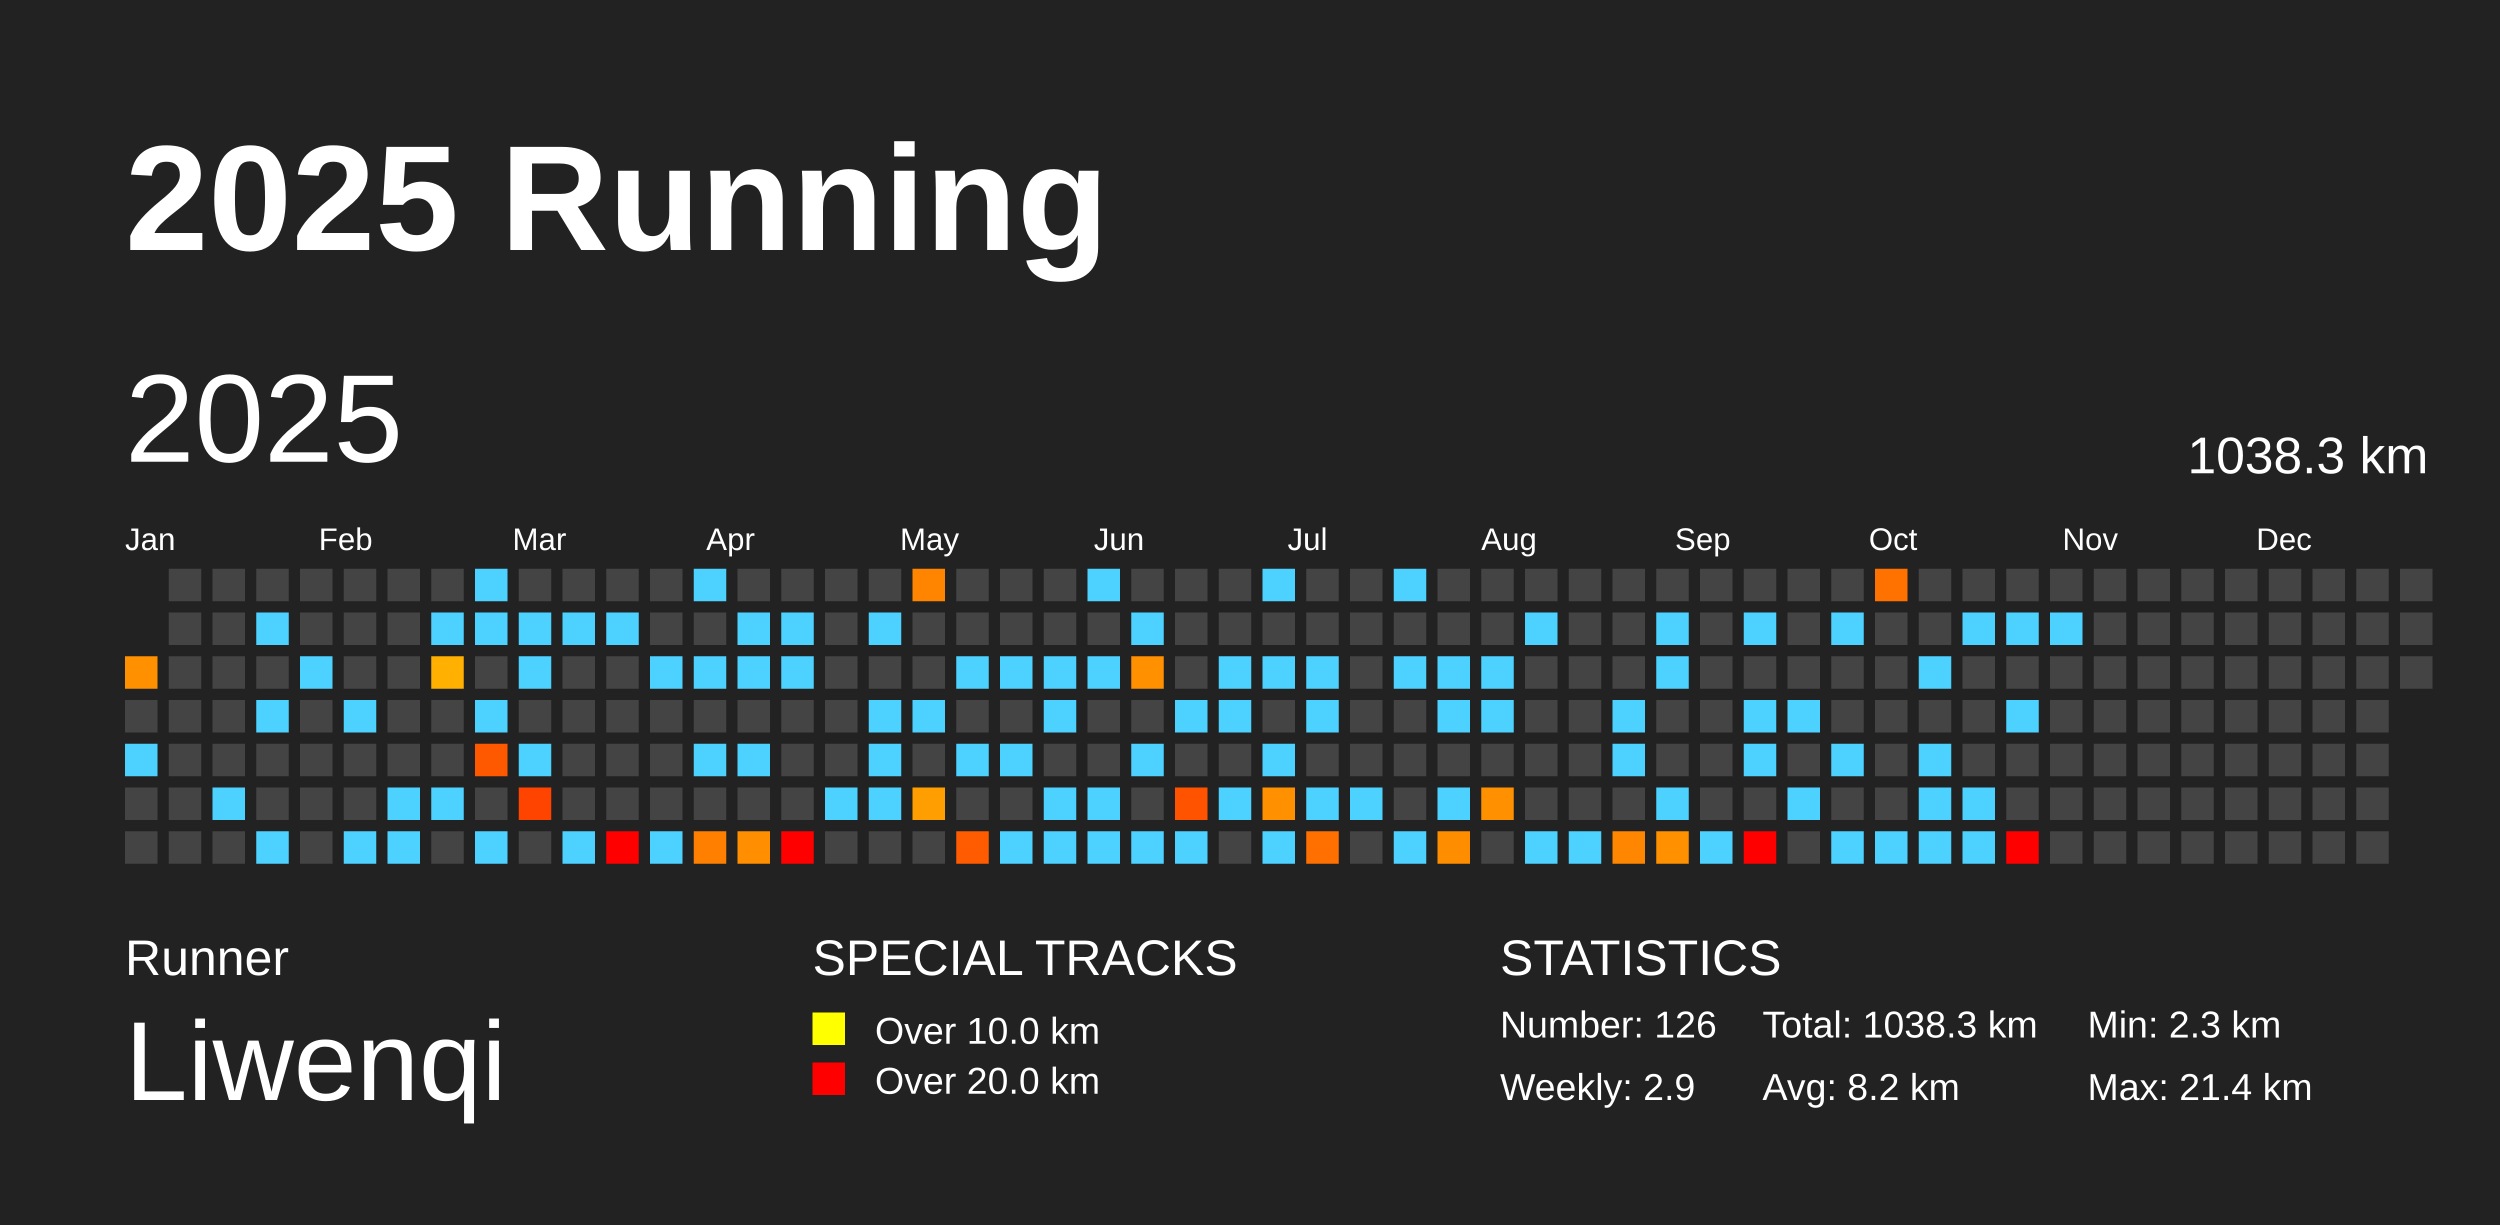
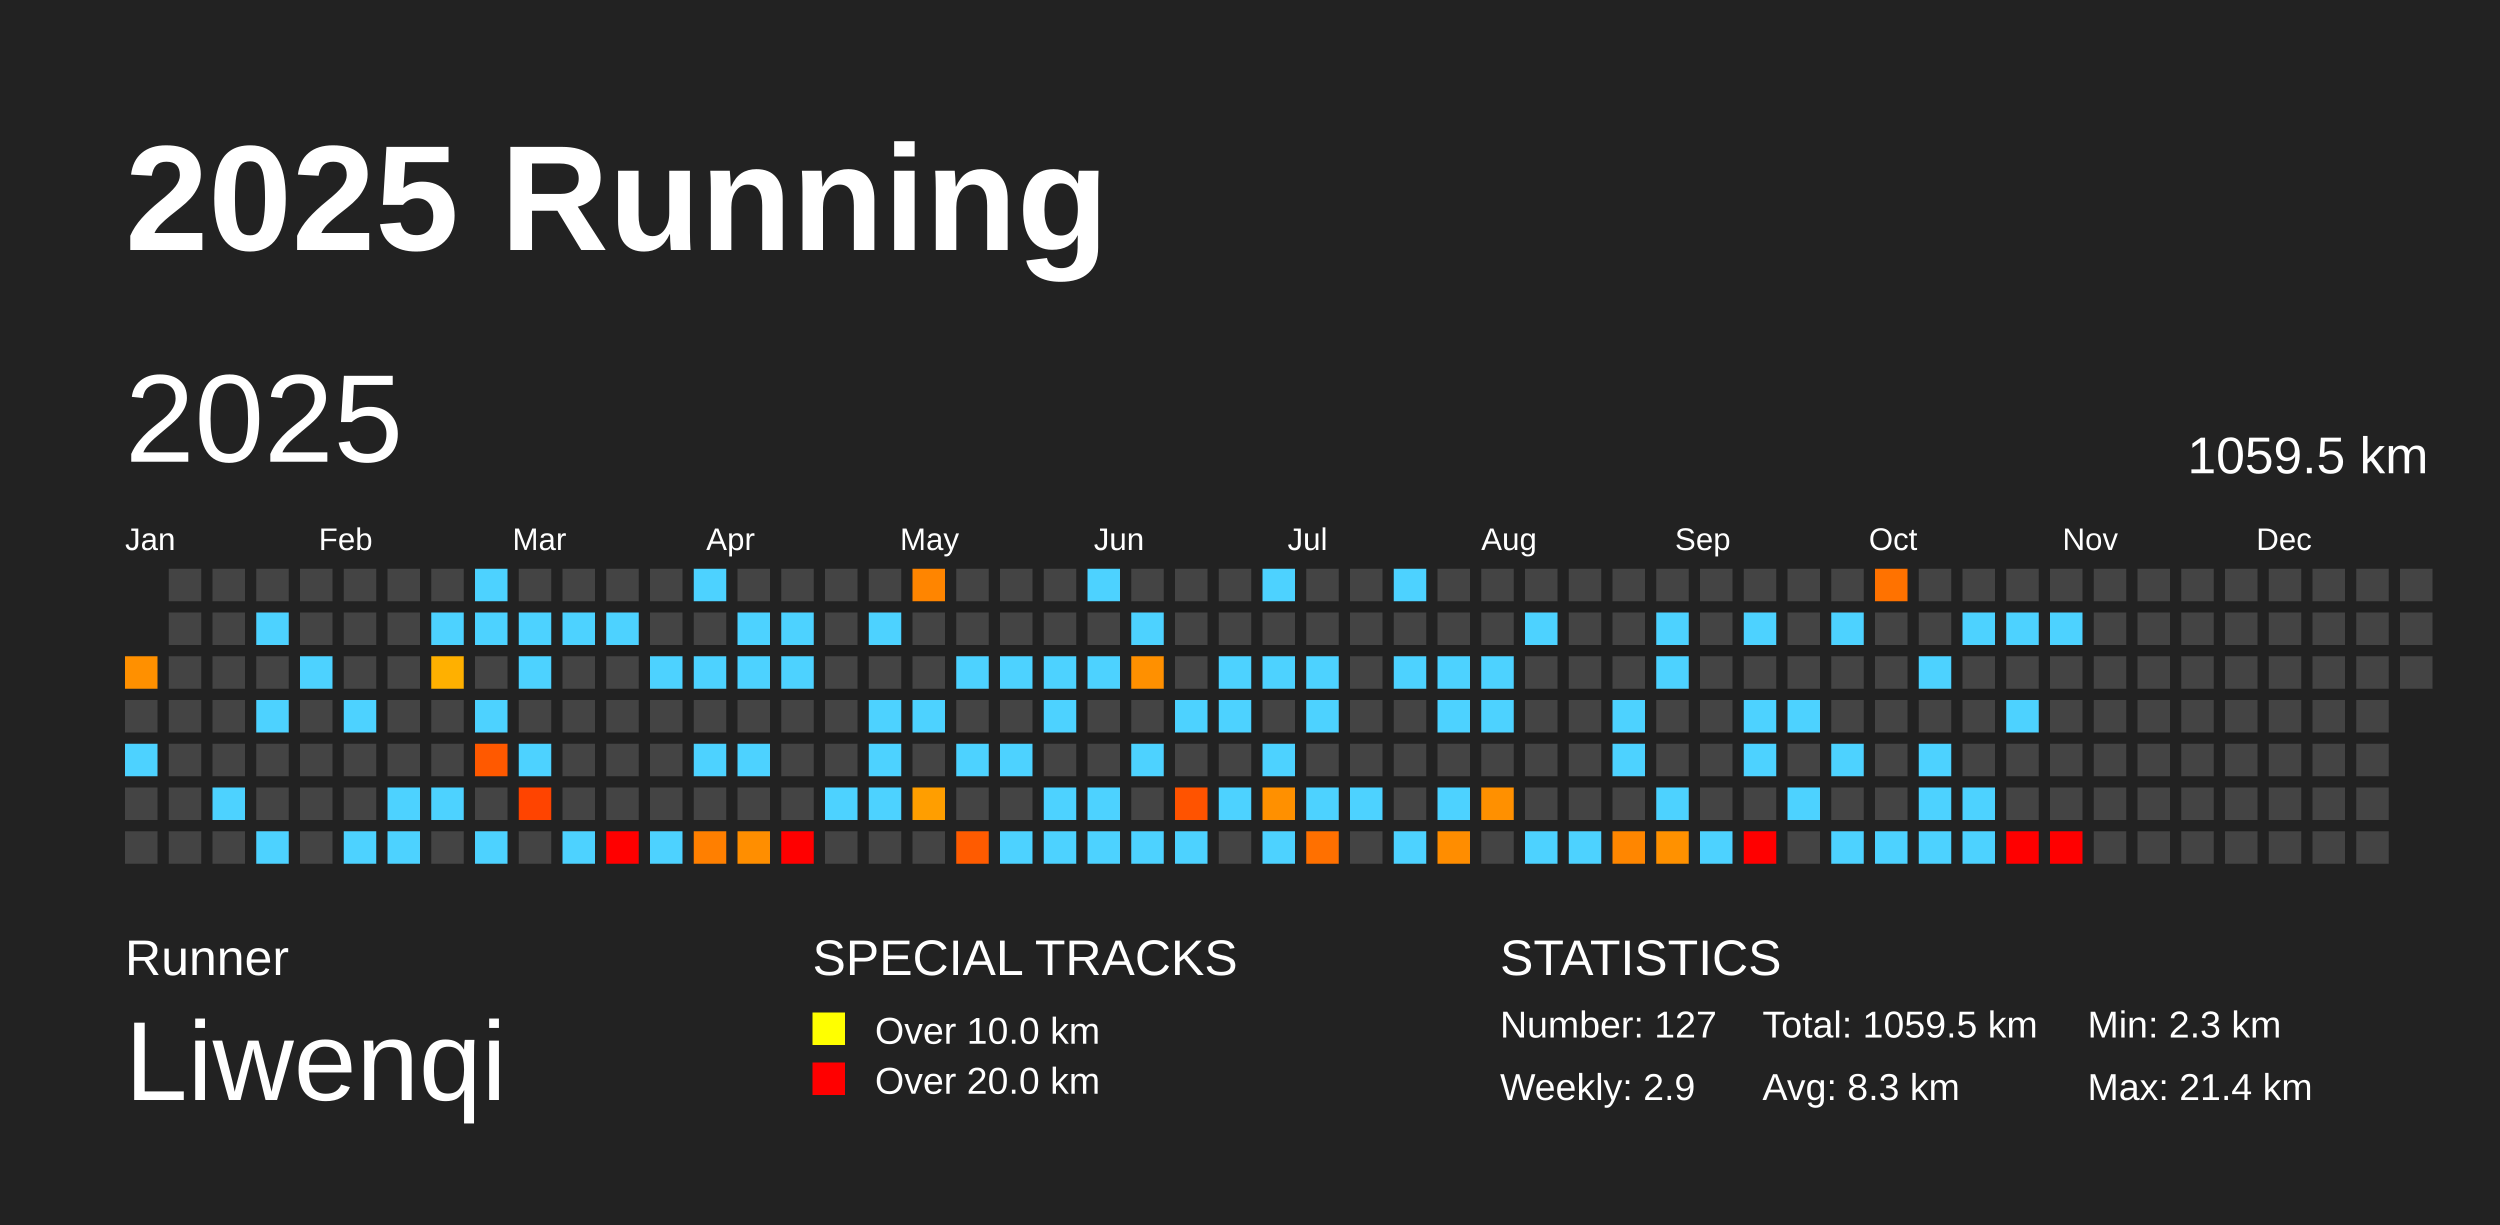
<svg xmlns="http://www.w3.org/2000/svg" baseProfile="full" height="98mm" version="1.1" viewBox="0,0,200,98" width="200mm">
  <defs />
  <rect fill="#222222" height="98" width="200" x="0" y="0" />
  <text fill="#FFFFFF" style="font-size:12px; font-family:Arial; font-weight:bold;" x="10" y="20">2025 Running</text>
  <text fill="#FFFFFF" style="font-size:4px; font-family:Arial" x="10" y="78">Runner</text>
  <text fill="#FFFFFF" style="font-size:9px; font-family:Arial" x="10" y="88">Liwenqi</text>
  <text fill="#FFFFFF" style="font-size:4px; font-family:Arial" x="65" y="78">SPECIAL TRACKS</text>
  <rect fill="yellow" height="2.6" width="2.6" x="65" y="81" />
  <text fill="#FFFFFF" style="font-size:3px; font-family:Arial" x="70" y="83.5">Over 10.0 km</text>
  <rect fill="red" height="2.6" width="2.6" x="65" y="85" />
  <text fill="#FFFFFF" style="font-size:3px; font-family:Arial" x="70" y="87.5">Over 20.0 km</text>
  <text fill="#FFFFFF" style="font-size:4px; font-family:Arial" x="120" y="78">STATISTICS</text>
-   <text fill="#FFFFFF" style="font-size:3px; font-family:Arial" x="120" y="83">Number: 126</text>
+   <text fill="#FFFFFF" style="font-size:3px; font-family:Arial" x="120" y="83">Number: 127</text>
  <text fill="#FFFFFF" style="font-size:3px; font-family:Arial" x="120" y="88">Weekly: 2.9</text>
-   <text fill="#FFFFFF" style="font-size:3px; font-family:Arial" x="141" y="83">Total: 1038.3 km</text>
-   <text fill="#FFFFFF" style="font-size:3px; font-family:Arial" x="141" y="88">Avg: 8.2 km</text>
+   <text fill="#FFFFFF" style="font-size:3px; font-family:Arial" x="141" y="83">Total: 1059.5 km</text>
+   <text fill="#FFFFFF" style="font-size:3px; font-family:Arial" x="141" y="88">Avg: 8.3 km</text>
  <text fill="#FFFFFF" style="font-size:3px; font-family:Arial" x="167" y="83">Min: 2.3 km</text>
  <text fill="#FFFFFF" style="font-size:3px; font-family:Arial" x="167" y="88">Max: 21.4 km</text>
  <text dominant-baseline="hanging" fill="#FFFFFF" style="font-size:10.0px; font-family:Arial;" x="10" y="30">2025</text>
-   <text dominant-baseline="hanging" fill="#FFFFFF" style="font-size:4.125px; font-family:Arial;" x="175" y="35">1038.3 km</text>
+   <text dominant-baseline="hanging" fill="#FFFFFF" style="font-size:4.125px; font-family:Arial;" x="175" y="35">1059.5 km</text>
  <text fill="#FFFFFF" style="font-size:2.5px; font-family:Arial" x="10.0" y="44">Jan</text>
  <text fill="#FFFFFF" style="font-size:2.5px; font-family:Arial" x="25.5" y="44">Feb</text>
  <text fill="#FFFFFF" style="font-size:2.5px; font-family:Arial" x="41.0" y="44">Mar</text>
  <text fill="#FFFFFF" style="font-size:2.5px; font-family:Arial" x="56.5" y="44">Apr</text>
  <text fill="#FFFFFF" style="font-size:2.5px; font-family:Arial" x="72.0" y="44">May</text>
  <text fill="#FFFFFF" style="font-size:2.5px; font-family:Arial" x="87.5" y="44">Jun</text>
  <text fill="#FFFFFF" style="font-size:2.5px; font-family:Arial" x="103.0" y="44">Jul</text>
  <text fill="#FFFFFF" style="font-size:2.5px; font-family:Arial" x="118.5" y="44">Aug</text>
  <text fill="#FFFFFF" style="font-size:2.5px; font-family:Arial" x="134.0" y="44">Sep</text>
  <text fill="#FFFFFF" style="font-size:2.5px; font-family:Arial" x="149.5" y="44">Oct</text>
  <text fill="#FFFFFF" style="font-size:2.5px; font-family:Arial" x="165.0" y="44">Nov</text>
  <text fill="#FFFFFF" style="font-size:2.5px; font-family:Arial" x="180.5" y="44">Dec</text>
  <rect fill="#ff9000" height="2.6" width="2.6" x="10.0" y="52.5" />
  <rect fill="#444444" height="2.6" width="2.6" x="10.0" y="56.0" />
  <rect fill="#4dd2ff" height="2.6" width="2.6" x="10.0" y="59.5" />
  <rect fill="#444444" height="2.6" width="2.6" x="10.0" y="63.0" />
  <rect fill="#444444" height="2.6" width="2.6" x="10.0" y="66.5" />
  <rect fill="#444444" height="2.6" width="2.6" x="13.5" y="45.5" />
  <rect fill="#444444" height="2.6" width="2.6" x="13.5" y="49.0" />
  <rect fill="#444444" height="2.6" width="2.6" x="13.5" y="52.5" />
  <rect fill="#444444" height="2.6" width="2.6" x="13.5" y="56.0" />
  <rect fill="#444444" height="2.6" width="2.6" x="13.5" y="59.5" />
  <rect fill="#444444" height="2.6" width="2.6" x="13.5" y="63.0" />
  <rect fill="#444444" height="2.6" width="2.6" x="13.5" y="66.5" />
  <rect fill="#444444" height="2.6" width="2.6" x="17.0" y="45.5" />
  <rect fill="#444444" height="2.6" width="2.6" x="17.0" y="49.0" />
  <rect fill="#444444" height="2.6" width="2.6" x="17.0" y="52.5" />
  <rect fill="#444444" height="2.6" width="2.6" x="17.0" y="56.0" />
  <rect fill="#444444" height="2.6" width="2.6" x="17.0" y="59.5" />
  <rect fill="#4dd2ff" height="2.6" width="2.6" x="17.0" y="63.0" />
  <rect fill="#444444" height="2.6" width="2.6" x="17.0" y="66.5" />
  <rect fill="#444444" height="2.6" width="2.6" x="20.5" y="45.5" />
  <rect fill="#4dd2ff" height="2.6" width="2.6" x="20.5" y="49.0" />
  <rect fill="#444444" height="2.6" width="2.6" x="20.5" y="52.5" />
  <rect fill="#4dd2ff" height="2.6" width="2.6" x="20.5" y="56.0" />
  <rect fill="#444444" height="2.6" width="2.6" x="20.5" y="59.5" />
  <rect fill="#444444" height="2.6" width="2.6" x="20.5" y="63.0" />
  <rect fill="#4dd2ff" height="2.6" width="2.6" x="20.5" y="66.5" />
  <rect fill="#444444" height="2.6" width="2.6" x="24.0" y="45.5" />
  <rect fill="#444444" height="2.6" width="2.6" x="24.0" y="49.0" />
  <rect fill="#4dd2ff" height="2.6" width="2.6" x="24.0" y="52.5" />
  <rect fill="#444444" height="2.6" width="2.6" x="24.0" y="56.0" />
  <rect fill="#444444" height="2.6" width="2.6" x="24.0" y="59.5" />
  <rect fill="#444444" height="2.6" width="2.6" x="24.0" y="63.0" />
  <rect fill="#444444" height="2.6" width="2.6" x="24.0" y="66.5" />
  <rect fill="#444444" height="2.6" width="2.6" x="27.5" y="45.5" />
  <rect fill="#444444" height="2.6" width="2.6" x="27.5" y="49.0" />
  <rect fill="#444444" height="2.6" width="2.6" x="27.5" y="52.5" />
  <rect fill="#4dd2ff" height="2.6" width="2.6" x="27.5" y="56.0" />
  <rect fill="#444444" height="2.6" width="2.6" x="27.5" y="59.5" />
  <rect fill="#444444" height="2.6" width="2.6" x="27.5" y="63.0" />
  <rect fill="#4dd2ff" height="2.6" width="2.6" x="27.5" y="66.5" />
  <rect fill="#444444" height="2.6" width="2.6" x="31.0" y="45.5" />
  <rect fill="#444444" height="2.6" width="2.6" x="31.0" y="49.0" />
  <rect fill="#444444" height="2.6" width="2.6" x="31.0" y="52.5" />
  <rect fill="#444444" height="2.6" width="2.6" x="31.0" y="56.0" />
  <rect fill="#444444" height="2.6" width="2.6" x="31.0" y="59.5" />
  <rect fill="#4dd2ff" height="2.6" width="2.6" x="31.0" y="63.0" />
  <rect fill="#4dd2ff" height="2.6" width="2.6" x="31.0" y="66.5" />
  <rect fill="#444444" height="2.6" width="2.6" x="34.5" y="45.5" />
  <rect fill="#4dd2ff" height="2.6" width="2.6" x="34.5" y="49.0" />
  <rect fill="#ffb000" height="2.6" width="2.6" x="34.5" y="52.5" />
  <rect fill="#444444" height="2.6" width="2.6" x="34.5" y="56.0" />
  <rect fill="#444444" height="2.6" width="2.6" x="34.5" y="59.5" />
  <rect fill="#4dd2ff" height="2.6" width="2.6" x="34.5" y="63.0" />
  <rect fill="#444444" height="2.6" width="2.6" x="34.5" y="66.5" />
  <rect fill="#4dd2ff" height="2.6" width="2.6" x="38.0" y="45.5" />
  <rect fill="#4dd2ff" height="2.6" width="2.6" x="38.0" y="49.0" />
  <rect fill="#444444" height="2.6" width="2.6" x="38.0" y="52.5" />
  <rect fill="#4dd2ff" height="2.6" width="2.6" x="38.0" y="56.0" />
  <rect fill="#ff5900" height="2.6" width="2.6" x="38.0" y="59.5" />
  <rect fill="#444444" height="2.6" width="2.6" x="38.0" y="63.0" />
  <rect fill="#4dd2ff" height="2.6" width="2.6" x="38.0" y="66.5" />
  <rect fill="#444444" height="2.6" width="2.6" x="41.5" y="45.5" />
  <rect fill="#4dd2ff" height="2.6" width="2.6" x="41.5" y="49.0" />
  <rect fill="#4dd2ff" height="2.6" width="2.6" x="41.5" y="52.5" />
  <rect fill="#444444" height="2.6" width="2.6" x="41.5" y="56.0" />
  <rect fill="#4dd2ff" height="2.6" width="2.6" x="41.5" y="59.5" />
  <rect fill="#ff4400" height="2.6" width="2.6" x="41.5" y="63.0" />
  <rect fill="#444444" height="2.6" width="2.6" x="41.5" y="66.5" />
  <rect fill="#444444" height="2.6" width="2.6" x="45.0" y="45.5" />
  <rect fill="#4dd2ff" height="2.6" width="2.6" x="45.0" y="49.0" />
  <rect fill="#444444" height="2.6" width="2.6" x="45.0" y="52.5" />
  <rect fill="#444444" height="2.6" width="2.6" x="45.0" y="56.0" />
  <rect fill="#444444" height="2.6" width="2.6" x="45.0" y="59.5" />
  <rect fill="#444444" height="2.6" width="2.6" x="45.0" y="63.0" />
  <rect fill="#4dd2ff" height="2.6" width="2.6" x="45.0" y="66.5" />
  <rect fill="#444444" height="2.6" width="2.6" x="48.5" y="45.5" />
  <rect fill="#4dd2ff" height="2.6" width="2.6" x="48.5" y="49.0" />
  <rect fill="#444444" height="2.6" width="2.6" x="48.5" y="52.5" />
  <rect fill="#444444" height="2.6" width="2.6" x="48.5" y="56.0" />
  <rect fill="#444444" height="2.6" width="2.6" x="48.5" y="59.5" />
  <rect fill="#444444" height="2.6" width="2.6" x="48.5" y="63.0" />
  <rect fill="red" height="2.6" width="2.6" x="48.5" y="66.5" />
  <rect fill="#444444" height="2.6" width="2.6" x="52.0" y="45.5" />
  <rect fill="#444444" height="2.6" width="2.6" x="52.0" y="49.0" />
  <rect fill="#4dd2ff" height="2.6" width="2.6" x="52.0" y="52.5" />
  <rect fill="#444444" height="2.6" width="2.6" x="52.0" y="56.0" />
  <rect fill="#444444" height="2.6" width="2.6" x="52.0" y="59.5" />
  <rect fill="#444444" height="2.6" width="2.6" x="52.0" y="63.0" />
  <rect fill="#4dd2ff" height="2.6" width="2.6" x="52.0" y="66.5" />
  <rect fill="#4dd2ff" height="2.6" width="2.6" x="55.5" y="45.5" />
  <rect fill="#444444" height="2.6" width="2.6" x="55.5" y="49.0" />
  <rect fill="#4dd2ff" height="2.6" width="2.6" x="55.5" y="52.5" />
  <rect fill="#444444" height="2.6" width="2.6" x="55.5" y="56.0" />
  <rect fill="#4dd2ff" height="2.6" width="2.6" x="55.5" y="59.5" />
  <rect fill="#444444" height="2.6" width="2.6" x="55.5" y="63.0" />
  <rect fill="#ff7f00" height="2.6" width="2.6" x="55.5" y="66.5" />
  <rect fill="#444444" height="2.6" width="2.6" x="59.0" y="45.5" />
  <rect fill="#4dd2ff" height="2.6" width="2.6" x="59.0" y="49.0" />
  <rect fill="#4dd2ff" height="2.6" width="2.6" x="59.0" y="52.5" />
  <rect fill="#444444" height="2.6" width="2.6" x="59.0" y="56.0" />
  <rect fill="#4dd2ff" height="2.6" width="2.6" x="59.0" y="59.5" />
  <rect fill="#444444" height="2.6" width="2.6" x="59.0" y="63.0" />
  <rect fill="#ff8e00" height="2.6" width="2.6" x="59.0" y="66.5" />
  <rect fill="#444444" height="2.6" width="2.6" x="62.5" y="45.5" />
  <rect fill="#4dd2ff" height="2.6" width="2.6" x="62.5" y="49.0" />
  <rect fill="#4dd2ff" height="2.6" width="2.6" x="62.5" y="52.5" />
  <rect fill="#444444" height="2.6" width="2.6" x="62.5" y="56.0" />
  <rect fill="#444444" height="2.6" width="2.6" x="62.5" y="59.5" />
  <rect fill="#444444" height="2.6" width="2.6" x="62.5" y="63.0" />
  <rect fill="red" height="2.6" width="2.6" x="62.5" y="66.5" />
  <rect fill="#444444" height="2.6" width="2.6" x="66.0" y="45.5" />
  <rect fill="#444444" height="2.6" width="2.6" x="66.0" y="49.0" />
  <rect fill="#444444" height="2.6" width="2.6" x="66.0" y="52.5" />
  <rect fill="#444444" height="2.6" width="2.6" x="66.0" y="56.0" />
  <rect fill="#444444" height="2.6" width="2.6" x="66.0" y="59.5" />
  <rect fill="#4dd2ff" height="2.6" width="2.6" x="66.0" y="63.0" />
  <rect fill="#444444" height="2.6" width="2.6" x="66.0" y="66.5" />
  <rect fill="#444444" height="2.6" width="2.6" x="69.5" y="45.5" />
  <rect fill="#4dd2ff" height="2.6" width="2.6" x="69.5" y="49.0" />
  <rect fill="#444444" height="2.6" width="2.6" x="69.5" y="52.5" />
  <rect fill="#4dd2ff" height="2.6" width="2.6" x="69.5" y="56.0" />
  <rect fill="#4dd2ff" height="2.6" width="2.6" x="69.5" y="59.5" />
  <rect fill="#4dd2ff" height="2.6" width="2.6" x="69.5" y="63.0" />
  <rect fill="#444444" height="2.6" width="2.6" x="69.5" y="66.5" />
  <rect fill="#ff8500" height="2.6" width="2.6" x="73.0" y="45.5" />
  <rect fill="#444444" height="2.6" width="2.6" x="73.0" y="49.0" />
  <rect fill="#444444" height="2.6" width="2.6" x="73.0" y="52.5" />
  <rect fill="#4dd2ff" height="2.6" width="2.6" x="73.0" y="56.0" />
  <rect fill="#444444" height="2.6" width="2.6" x="73.0" y="59.5" />
  <rect fill="#ff9e00" height="2.6" width="2.6" x="73.0" y="63.0" />
  <rect fill="#444444" height="2.6" width="2.6" x="73.0" y="66.5" />
  <rect fill="#444444" height="2.6" width="2.6" x="76.5" y="45.5" />
  <rect fill="#444444" height="2.6" width="2.6" x="76.5" y="49.0" />
  <rect fill="#4dd2ff" height="2.6" width="2.6" x="76.5" y="52.5" />
  <rect fill="#444444" height="2.6" width="2.6" x="76.5" y="56.0" />
  <rect fill="#4dd2ff" height="2.6" width="2.6" x="76.5" y="59.5" />
  <rect fill="#444444" height="2.6" width="2.6" x="76.5" y="63.0" />
  <rect fill="#ff5b00" height="2.6" width="2.6" x="76.5" y="66.5" />
  <rect fill="#444444" height="2.6" width="2.6" x="80.0" y="45.5" />
  <rect fill="#444444" height="2.6" width="2.6" x="80.0" y="49.0" />
  <rect fill="#4dd2ff" height="2.6" width="2.6" x="80.0" y="52.5" />
  <rect fill="#444444" height="2.6" width="2.6" x="80.0" y="56.0" />
  <rect fill="#4dd2ff" height="2.6" width="2.6" x="80.0" y="59.5" />
  <rect fill="#444444" height="2.6" width="2.6" x="80.0" y="63.0" />
  <rect fill="#4dd2ff" height="2.6" width="2.6" x="80.0" y="66.5" />
  <rect fill="#444444" height="2.6" width="2.6" x="83.5" y="45.5" />
  <rect fill="#444444" height="2.6" width="2.6" x="83.5" y="49.0" />
  <rect fill="#4dd2ff" height="2.6" width="2.6" x="83.5" y="52.5" />
  <rect fill="#4dd2ff" height="2.6" width="2.6" x="83.5" y="56.0" />
  <rect fill="#444444" height="2.6" width="2.6" x="83.5" y="59.5" />
  <rect fill="#4dd2ff" height="2.6" width="2.6" x="83.5" y="63.0" />
  <rect fill="#4dd2ff" height="2.6" width="2.6" x="83.5" y="66.5" />
  <rect fill="#4dd2ff" height="2.6" width="2.6" x="87.0" y="45.5" />
  <rect fill="#444444" height="2.6" width="2.6" x="87.0" y="49.0" />
  <rect fill="#4dd2ff" height="2.6" width="2.6" x="87.0" y="52.5" />
  <rect fill="#444444" height="2.6" width="2.6" x="87.0" y="56.0" />
  <rect fill="#444444" height="2.6" width="2.6" x="87.0" y="59.5" />
  <rect fill="#4dd2ff" height="2.6" width="2.6" x="87.0" y="63.0" />
  <rect fill="#4dd2ff" height="2.6" width="2.6" x="87.0" y="66.5" />
  <rect fill="#444444" height="2.6" width="2.6" x="90.5" y="45.5" />
  <rect fill="#4dd2ff" height="2.6" width="2.6" x="90.5" y="49.0" />
  <rect fill="#ff9000" height="2.6" width="2.6" x="90.5" y="52.5" />
  <rect fill="#444444" height="2.6" width="2.6" x="90.5" y="56.0" />
  <rect fill="#4dd2ff" height="2.6" width="2.6" x="90.5" y="59.5" />
  <rect fill="#444444" height="2.6" width="2.6" x="90.5" y="63.0" />
  <rect fill="#4dd2ff" height="2.6" width="2.6" x="90.5" y="66.5" />
  <rect fill="#444444" height="2.6" width="2.6" x="94.0" y="45.5" />
  <rect fill="#444444" height="2.6" width="2.6" x="94.0" y="49.0" />
  <rect fill="#444444" height="2.6" width="2.6" x="94.0" y="52.5" />
  <rect fill="#4dd2ff" height="2.6" width="2.6" x="94.0" y="56.0" />
  <rect fill="#444444" height="2.6" width="2.6" x="94.0" y="59.5" />
  <rect fill="#ff5300" height="2.6" width="2.6" x="94.0" y="63.0" />
  <rect fill="#4dd2ff" height="2.6" width="2.6" x="94.0" y="66.5" />
  <rect fill="#444444" height="2.6" width="2.6" x="97.5" y="45.5" />
  <rect fill="#444444" height="2.6" width="2.6" x="97.5" y="49.0" />
  <rect fill="#4dd2ff" height="2.6" width="2.6" x="97.5" y="52.5" />
  <rect fill="#4dd2ff" height="2.6" width="2.6" x="97.5" y="56.0" />
  <rect fill="#444444" height="2.6" width="2.6" x="97.5" y="59.5" />
  <rect fill="#4dd2ff" height="2.6" width="2.6" x="97.5" y="63.0" />
  <rect fill="#444444" height="2.6" width="2.6" x="97.5" y="66.5" />
  <rect fill="#4dd2ff" height="2.6" width="2.6" x="101.0" y="45.5" />
  <rect fill="#444444" height="2.6" width="2.6" x="101.0" y="49.0" />
  <rect fill="#4dd2ff" height="2.6" width="2.6" x="101.0" y="52.5" />
  <rect fill="#444444" height="2.6" width="2.6" x="101.0" y="56.0" />
  <rect fill="#4dd2ff" height="2.6" width="2.6" x="101.0" y="59.5" />
  <rect fill="#ff9000" height="2.6" width="2.6" x="101.0" y="63.0" />
  <rect fill="#4dd2ff" height="2.6" width="2.6" x="101.0" y="66.5" />
  <rect fill="#444444" height="2.6" width="2.6" x="104.5" y="45.5" />
  <rect fill="#444444" height="2.6" width="2.6" x="104.5" y="49.0" />
  <rect fill="#4dd2ff" height="2.6" width="2.6" x="104.5" y="52.5" />
  <rect fill="#4dd2ff" height="2.6" width="2.6" x="104.5" y="56.0" />
  <rect fill="#444444" height="2.6" width="2.6" x="104.5" y="59.5" />
  <rect fill="#4dd2ff" height="2.6" width="2.6" x="104.5" y="63.0" />
  <rect fill="#ff7000" height="2.6" width="2.6" x="104.5" y="66.5" />
  <rect fill="#444444" height="2.6" width="2.6" x="108.0" y="45.5" />
  <rect fill="#444444" height="2.6" width="2.6" x="108.0" y="49.0" />
  <rect fill="#444444" height="2.6" width="2.6" x="108.0" y="52.5" />
  <rect fill="#444444" height="2.6" width="2.6" x="108.0" y="56.0" />
  <rect fill="#444444" height="2.6" width="2.6" x="108.0" y="59.5" />
  <rect fill="#4dd2ff" height="2.6" width="2.6" x="108.0" y="63.0" />
  <rect fill="#444444" height="2.6" width="2.6" x="108.0" y="66.5" />
  <rect fill="#4dd2ff" height="2.6" width="2.6" x="111.5" y="45.5" />
  <rect fill="#444444" height="2.6" width="2.6" x="111.5" y="49.0" />
  <rect fill="#4dd2ff" height="2.6" width="2.6" x="111.5" y="52.5" />
  <rect fill="#444444" height="2.6" width="2.6" x="111.5" y="56.0" />
  <rect fill="#444444" height="2.6" width="2.6" x="111.5" y="59.5" />
  <rect fill="#444444" height="2.6" width="2.6" x="111.5" y="63.0" />
  <rect fill="#4dd2ff" height="2.6" width="2.6" x="111.5" y="66.5" />
  <rect fill="#444444" height="2.6" width="2.6" x="115.0" y="45.5" />
  <rect fill="#444444" height="2.6" width="2.6" x="115.0" y="49.0" />
  <rect fill="#4dd2ff" height="2.6" width="2.6" x="115.0" y="52.5" />
  <rect fill="#4dd2ff" height="2.6" width="2.6" x="115.0" y="56.0" />
  <rect fill="#444444" height="2.6" width="2.6" x="115.0" y="59.5" />
  <rect fill="#4dd2ff" height="2.6" width="2.6" x="115.0" y="63.0" />
  <rect fill="#ff8d00" height="2.6" width="2.6" x="115.0" y="66.5" />
  <rect fill="#444444" height="2.6" width="2.6" x="118.5" y="45.5" />
  <rect fill="#444444" height="2.6" width="2.6" x="118.5" y="49.0" />
  <rect fill="#4dd2ff" height="2.6" width="2.6" x="118.5" y="52.5" />
  <rect fill="#4dd2ff" height="2.6" width="2.6" x="118.5" y="56.0" />
  <rect fill="#444444" height="2.6" width="2.6" x="118.5" y="59.5" />
  <rect fill="#ff9000" height="2.6" width="2.6" x="118.5" y="63.0" />
  <rect fill="#444444" height="2.6" width="2.6" x="118.5" y="66.5" />
  <rect fill="#444444" height="2.6" width="2.6" x="122.0" y="45.5" />
  <rect fill="#4dd2ff" height="2.6" width="2.6" x="122.0" y="49.0" />
  <rect fill="#444444" height="2.6" width="2.6" x="122.0" y="52.5" />
  <rect fill="#444444" height="2.6" width="2.6" x="122.0" y="56.0" />
  <rect fill="#444444" height="2.6" width="2.6" x="122.0" y="59.5" />
  <rect fill="#444444" height="2.6" width="2.6" x="122.0" y="63.0" />
  <rect fill="#4dd2ff" height="2.6" width="2.6" x="122.0" y="66.5" />
  <rect fill="#444444" height="2.6" width="2.6" x="125.5" y="45.5" />
  <rect fill="#444444" height="2.6" width="2.6" x="125.5" y="49.0" />
  <rect fill="#444444" height="2.6" width="2.6" x="125.5" y="52.5" />
  <rect fill="#444444" height="2.6" width="2.6" x="125.5" y="56.0" />
  <rect fill="#444444" height="2.6" width="2.6" x="125.5" y="59.5" />
  <rect fill="#444444" height="2.6" width="2.6" x="125.5" y="63.0" />
  <rect fill="#4dd2ff" height="2.6" width="2.6" x="125.5" y="66.5" />
  <rect fill="#444444" height="2.6" width="2.6" x="129.0" y="45.5" />
  <rect fill="#444444" height="2.6" width="2.6" x="129.0" y="49.0" />
  <rect fill="#444444" height="2.6" width="2.6" x="129.0" y="52.5" />
  <rect fill="#4dd2ff" height="2.6" width="2.6" x="129.0" y="56.0" />
  <rect fill="#4dd2ff" height="2.6" width="2.6" x="129.0" y="59.5" />
  <rect fill="#444444" height="2.6" width="2.6" x="129.0" y="63.0" />
  <rect fill="#ff8600" height="2.6" width="2.6" x="129.0" y="66.5" />
  <rect fill="#444444" height="2.6" width="2.6" x="132.5" y="45.5" />
  <rect fill="#4dd2ff" height="2.6" width="2.6" x="132.5" y="49.0" />
  <rect fill="#4dd2ff" height="2.6" width="2.6" x="132.5" y="52.5" />
  <rect fill="#444444" height="2.6" width="2.6" x="132.5" y="56.0" />
  <rect fill="#444444" height="2.6" width="2.6" x="132.5" y="59.5" />
  <rect fill="#4dd2ff" height="2.6" width="2.6" x="132.5" y="63.0" />
  <rect fill="#ff9100" height="2.6" width="2.6" x="132.5" y="66.5" />
  <rect fill="#444444" height="2.6" width="2.6" x="136.0" y="45.5" />
  <rect fill="#444444" height="2.6" width="2.6" x="136.0" y="49.0" />
  <rect fill="#444444" height="2.6" width="2.6" x="136.0" y="52.5" />
  <rect fill="#444444" height="2.6" width="2.6" x="136.0" y="56.0" />
  <rect fill="#444444" height="2.6" width="2.6" x="136.0" y="59.5" />
  <rect fill="#444444" height="2.6" width="2.6" x="136.0" y="63.0" />
  <rect fill="#4dd2ff" height="2.6" width="2.6" x="136.0" y="66.5" />
  <rect fill="#444444" height="2.6" width="2.6" x="139.5" y="45.5" />
  <rect fill="#4dd2ff" height="2.6" width="2.6" x="139.5" y="49.0" />
  <rect fill="#444444" height="2.6" width="2.6" x="139.5" y="52.5" />
  <rect fill="#4dd2ff" height="2.6" width="2.6" x="139.5" y="56.0" />
  <rect fill="#4dd2ff" height="2.6" width="2.6" x="139.5" y="59.5" />
  <rect fill="#444444" height="2.6" width="2.6" x="139.5" y="63.0" />
  <rect fill="red" height="2.6" width="2.6" x="139.5" y="66.5" />
  <rect fill="#444444" height="2.6" width="2.6" x="143.0" y="45.5" />
  <rect fill="#444444" height="2.6" width="2.6" x="143.0" y="49.0" />
  <rect fill="#444444" height="2.6" width="2.6" x="143.0" y="52.5" />
  <rect fill="#4dd2ff" height="2.6" width="2.6" x="143.0" y="56.0" />
  <rect fill="#444444" height="2.6" width="2.6" x="143.0" y="59.5" />
  <rect fill="#4dd2ff" height="2.6" width="2.6" x="143.0" y="63.0" />
  <rect fill="#444444" height="2.6" width="2.6" x="143.0" y="66.5" />
  <rect fill="#444444" height="2.6" width="2.6" x="146.5" y="45.5" />
  <rect fill="#4dd2ff" height="2.6" width="2.6" x="146.5" y="49.0" />
  <rect fill="#444444" height="2.6" width="2.6" x="146.5" y="52.5" />
  <rect fill="#444444" height="2.6" width="2.6" x="146.5" y="56.0" />
  <rect fill="#4dd2ff" height="2.6" width="2.6" x="146.5" y="59.5" />
  <rect fill="#444444" height="2.6" width="2.6" x="146.5" y="63.0" />
  <rect fill="#4dd2ff" height="2.6" width="2.6" x="146.5" y="66.5" />
  <rect fill="#ff7200" height="2.6" width="2.6" x="150.0" y="45.5" />
  <rect fill="#444444" height="2.6" width="2.6" x="150.0" y="49.0" />
  <rect fill="#444444" height="2.6" width="2.6" x="150.0" y="52.5" />
  <rect fill="#444444" height="2.6" width="2.6" x="150.0" y="56.0" />
  <rect fill="#444444" height="2.6" width="2.6" x="150.0" y="59.5" />
  <rect fill="#444444" height="2.6" width="2.6" x="150.0" y="63.0" />
  <rect fill="#4dd2ff" height="2.6" width="2.6" x="150.0" y="66.5" />
  <rect fill="#444444" height="2.6" width="2.6" x="153.5" y="45.5" />
  <rect fill="#444444" height="2.6" width="2.6" x="153.5" y="49.0" />
  <rect fill="#4dd2ff" height="2.6" width="2.6" x="153.5" y="52.5" />
  <rect fill="#444444" height="2.6" width="2.6" x="153.5" y="56.0" />
  <rect fill="#4dd2ff" height="2.6" width="2.6" x="153.5" y="59.5" />
  <rect fill="#4dd2ff" height="2.6" width="2.6" x="153.5" y="63.0" />
  <rect fill="#4dd2ff" height="2.6" width="2.6" x="153.5" y="66.5" />
  <rect fill="#444444" height="2.6" width="2.6" x="157.0" y="45.5" />
  <rect fill="#4dd2ff" height="2.6" width="2.6" x="157.0" y="49.0" />
  <rect fill="#444444" height="2.6" width="2.6" x="157.0" y="52.5" />
  <rect fill="#444444" height="2.6" width="2.6" x="157.0" y="56.0" />
  <rect fill="#444444" height="2.6" width="2.6" x="157.0" y="59.5" />
  <rect fill="#4dd2ff" height="2.6" width="2.6" x="157.0" y="63.0" />
  <rect fill="#4dd2ff" height="2.6" width="2.6" x="157.0" y="66.5" />
  <rect fill="#444444" height="2.6" width="2.6" x="160.5" y="45.5" />
  <rect fill="#4dd2ff" height="2.6" width="2.6" x="160.5" y="49.0" />
  <rect fill="#444444" height="2.6" width="2.6" x="160.5" y="52.5" />
  <rect fill="#4dd2ff" height="2.6" width="2.6" x="160.5" y="56.0" />
  <rect fill="#444444" height="2.6" width="2.6" x="160.5" y="59.5" />
  <rect fill="#444444" height="2.6" width="2.6" x="160.5" y="63.0" />
  <rect fill="red" height="2.6" width="2.6" x="160.5" y="66.5" />
  <rect fill="#444444" height="2.6" width="2.6" x="164.0" y="45.5" />
  <rect fill="#4dd2ff" height="2.6" width="2.6" x="164.0" y="49.0" />
  <rect fill="#444444" height="2.6" width="2.6" x="164.0" y="52.5" />
  <rect fill="#444444" height="2.6" width="2.6" x="164.0" y="56.0" />
  <rect fill="#444444" height="2.6" width="2.6" x="164.0" y="59.5" />
  <rect fill="#444444" height="2.6" width="2.6" x="164.0" y="63.0" />
-   <rect fill="#444444" height="2.6" width="2.6" x="164.0" y="66.5" />
+   <rect fill="red" height="2.6" width="2.6" x="164.0" y="66.5" />
  <rect fill="#444444" height="2.6" width="2.6" x="167.5" y="45.5" />
  <rect fill="#444444" height="2.6" width="2.6" x="167.5" y="49.0" />
  <rect fill="#444444" height="2.6" width="2.6" x="167.5" y="52.5" />
  <rect fill="#444444" height="2.6" width="2.6" x="167.5" y="56.0" />
  <rect fill="#444444" height="2.6" width="2.6" x="167.5" y="59.5" />
  <rect fill="#444444" height="2.6" width="2.6" x="167.5" y="63.0" />
  <rect fill="#444444" height="2.6" width="2.6" x="167.5" y="66.5" />
  <rect fill="#444444" height="2.6" width="2.6" x="171.0" y="45.5" />
  <rect fill="#444444" height="2.6" width="2.6" x="171.0" y="49.0" />
  <rect fill="#444444" height="2.6" width="2.6" x="171.0" y="52.5" />
  <rect fill="#444444" height="2.6" width="2.6" x="171.0" y="56.0" />
  <rect fill="#444444" height="2.6" width="2.6" x="171.0" y="59.5" />
  <rect fill="#444444" height="2.6" width="2.6" x="171.0" y="63.0" />
  <rect fill="#444444" height="2.6" width="2.6" x="171.0" y="66.5" />
  <rect fill="#444444" height="2.6" width="2.6" x="174.5" y="45.5" />
  <rect fill="#444444" height="2.6" width="2.6" x="174.5" y="49.0" />
  <rect fill="#444444" height="2.6" width="2.6" x="174.5" y="52.5" />
  <rect fill="#444444" height="2.6" width="2.6" x="174.5" y="56.0" />
  <rect fill="#444444" height="2.6" width="2.6" x="174.5" y="59.5" />
  <rect fill="#444444" height="2.6" width="2.6" x="174.5" y="63.0" />
  <rect fill="#444444" height="2.6" width="2.6" x="174.5" y="66.5" />
  <rect fill="#444444" height="2.6" width="2.6" x="178.0" y="45.5" />
  <rect fill="#444444" height="2.6" width="2.6" x="178.0" y="49.0" />
  <rect fill="#444444" height="2.6" width="2.6" x="178.0" y="52.5" />
  <rect fill="#444444" height="2.6" width="2.6" x="178.0" y="56.0" />
  <rect fill="#444444" height="2.6" width="2.6" x="178.0" y="59.5" />
  <rect fill="#444444" height="2.6" width="2.6" x="178.0" y="63.0" />
  <rect fill="#444444" height="2.6" width="2.6" x="178.0" y="66.5" />
  <rect fill="#444444" height="2.6" width="2.6" x="181.5" y="45.5" />
  <rect fill="#444444" height="2.6" width="2.6" x="181.5" y="49.0" />
  <rect fill="#444444" height="2.6" width="2.6" x="181.5" y="52.5" />
  <rect fill="#444444" height="2.6" width="2.6" x="181.5" y="56.0" />
  <rect fill="#444444" height="2.6" width="2.6" x="181.5" y="59.5" />
  <rect fill="#444444" height="2.6" width="2.6" x="181.5" y="63.0" />
  <rect fill="#444444" height="2.6" width="2.6" x="181.5" y="66.5" />
  <rect fill="#444444" height="2.6" width="2.6" x="185.0" y="45.5" />
  <rect fill="#444444" height="2.6" width="2.6" x="185.0" y="49.0" />
  <rect fill="#444444" height="2.6" width="2.6" x="185.0" y="52.5" />
  <rect fill="#444444" height="2.6" width="2.6" x="185.0" y="56.0" />
  <rect fill="#444444" height="2.6" width="2.6" x="185.0" y="59.5" />
  <rect fill="#444444" height="2.6" width="2.6" x="185.0" y="63.0" />
  <rect fill="#444444" height="2.6" width="2.6" x="185.0" y="66.5" />
  <rect fill="#444444" height="2.6" width="2.6" x="188.5" y="45.5" />
  <rect fill="#444444" height="2.6" width="2.6" x="188.5" y="49.0" />
  <rect fill="#444444" height="2.6" width="2.6" x="188.5" y="52.5" />
  <rect fill="#444444" height="2.6" width="2.6" x="188.5" y="56.0" />
  <rect fill="#444444" height="2.6" width="2.6" x="188.5" y="59.5" />
  <rect fill="#444444" height="2.6" width="2.6" x="188.5" y="63.0" />
  <rect fill="#444444" height="2.6" width="2.6" x="188.5" y="66.5" />
  <rect fill="#444444" height="2.6" width="2.6" x="192.0" y="45.5" />
  <rect fill="#444444" height="2.6" width="2.6" x="192.0" y="49.0" />
  <rect fill="#444444" height="2.6" width="2.6" x="192.0" y="52.5" />
</svg>
